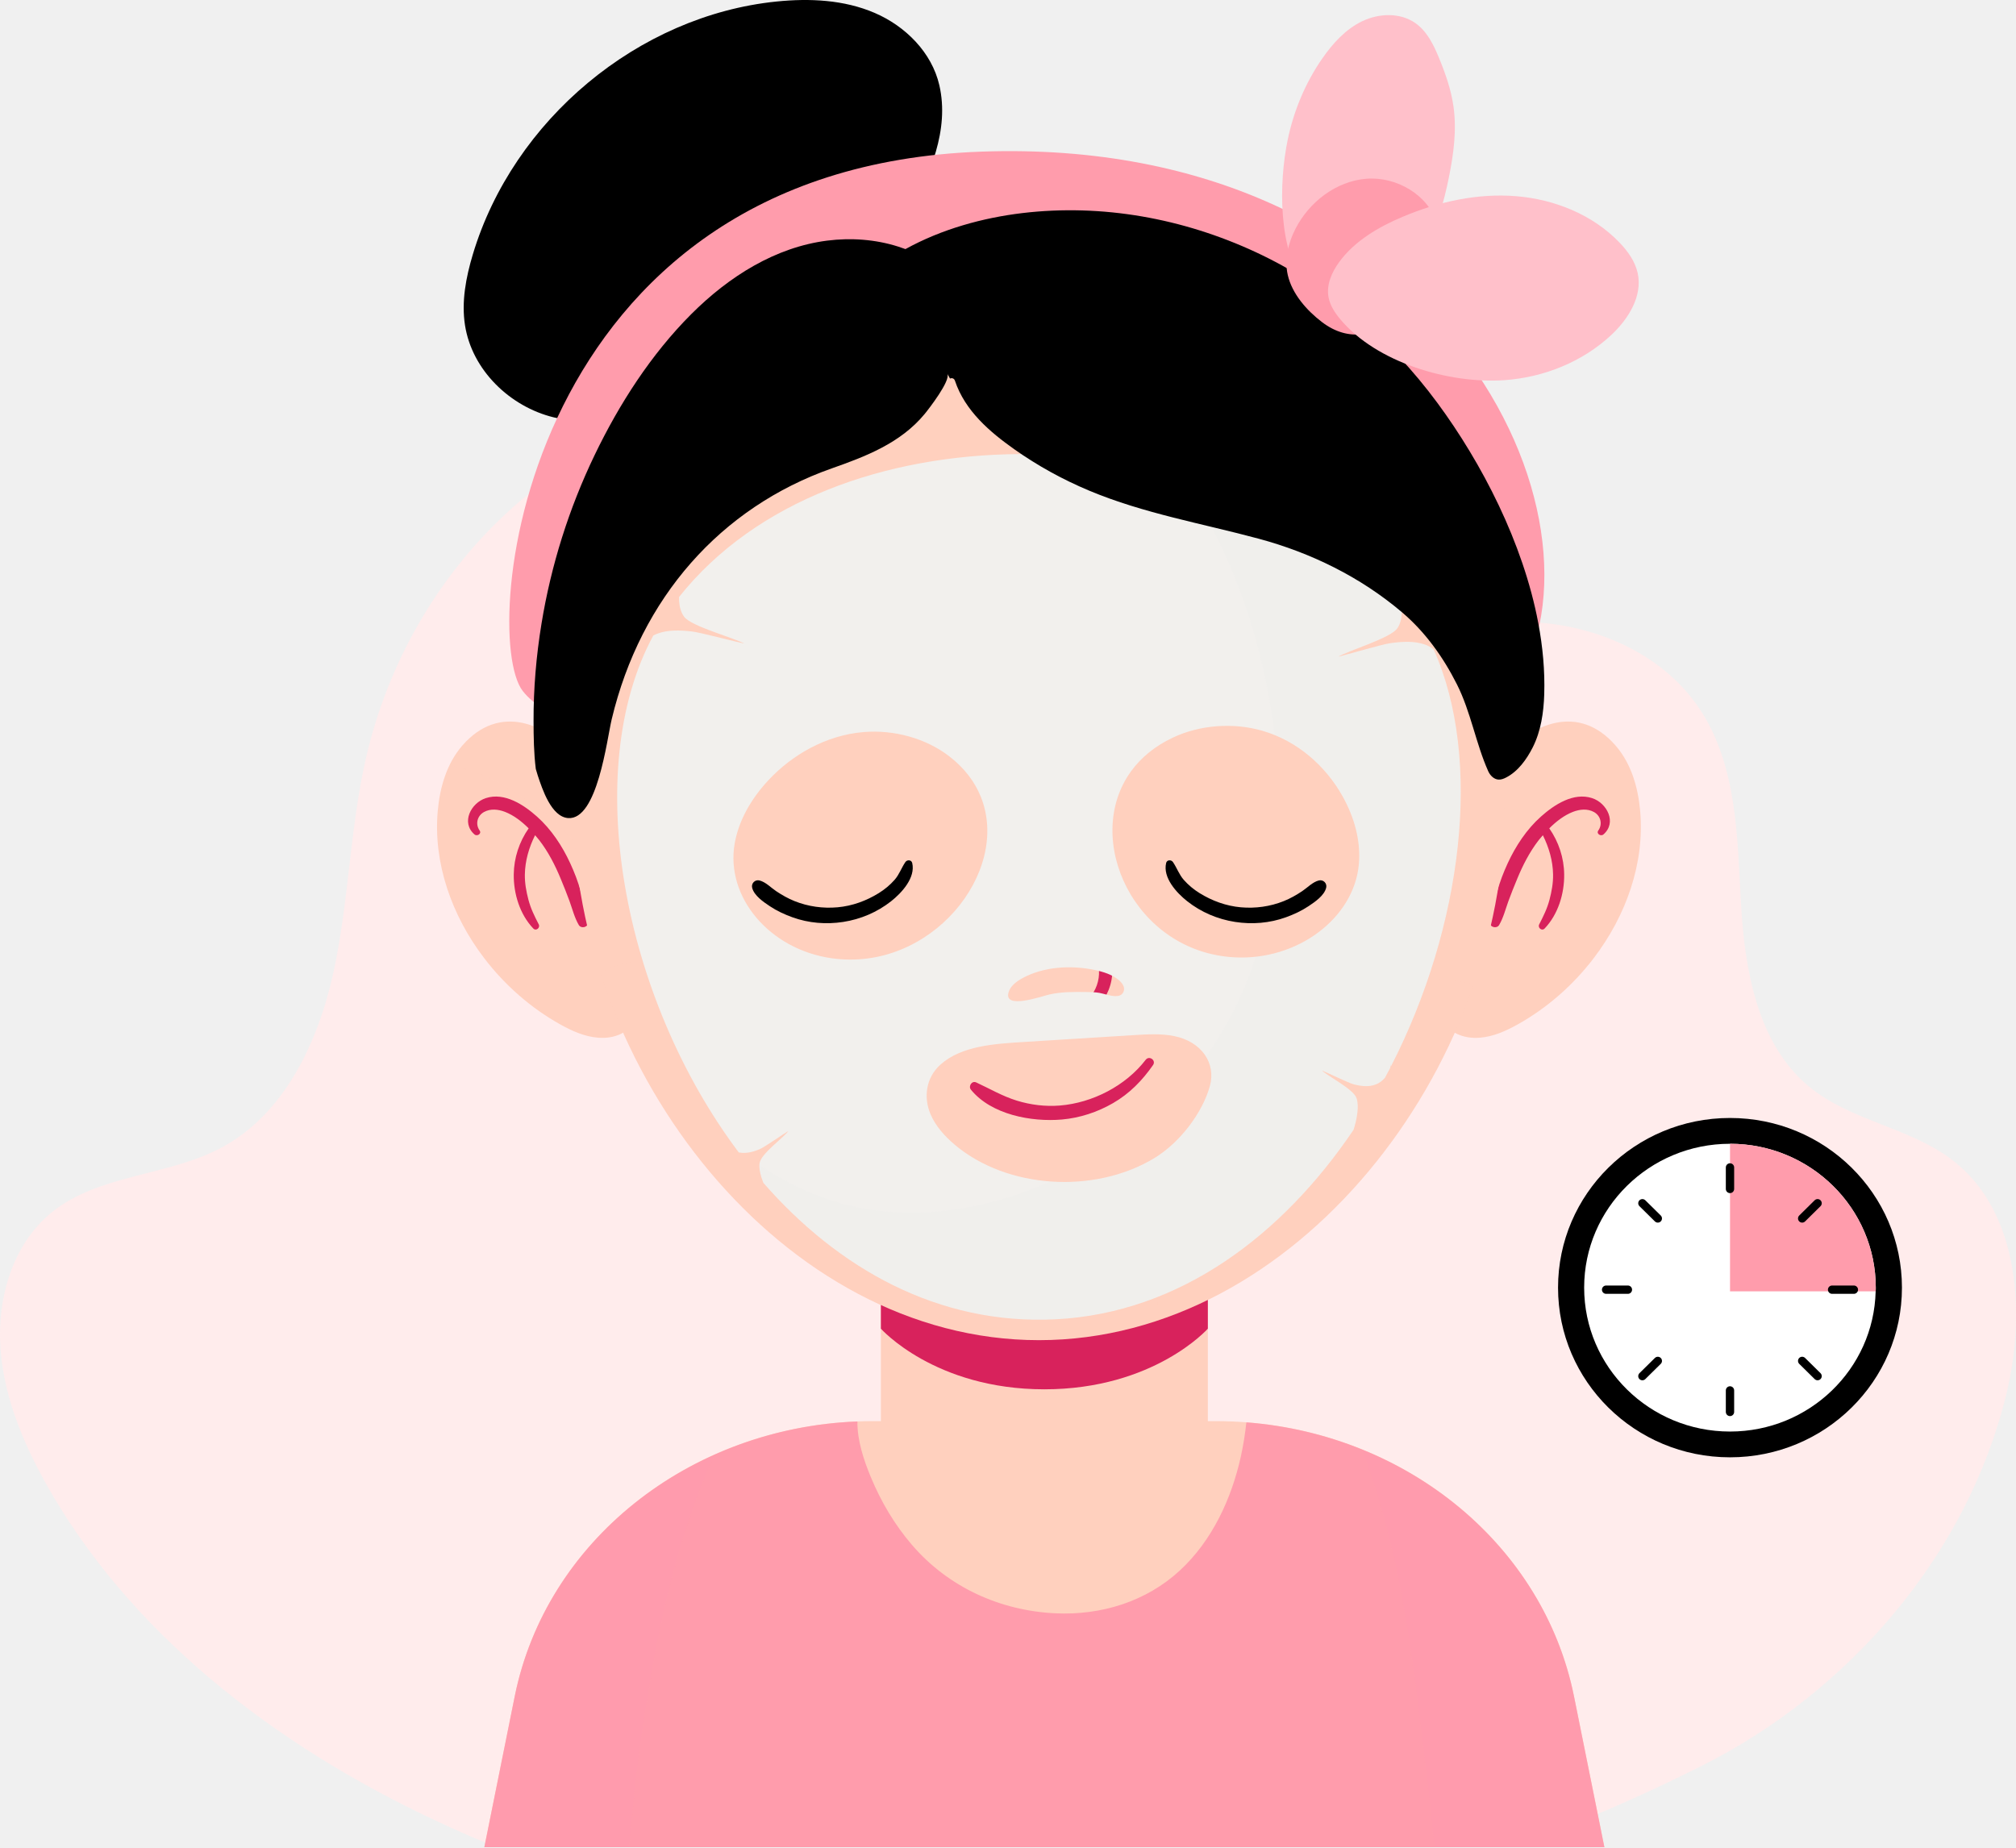
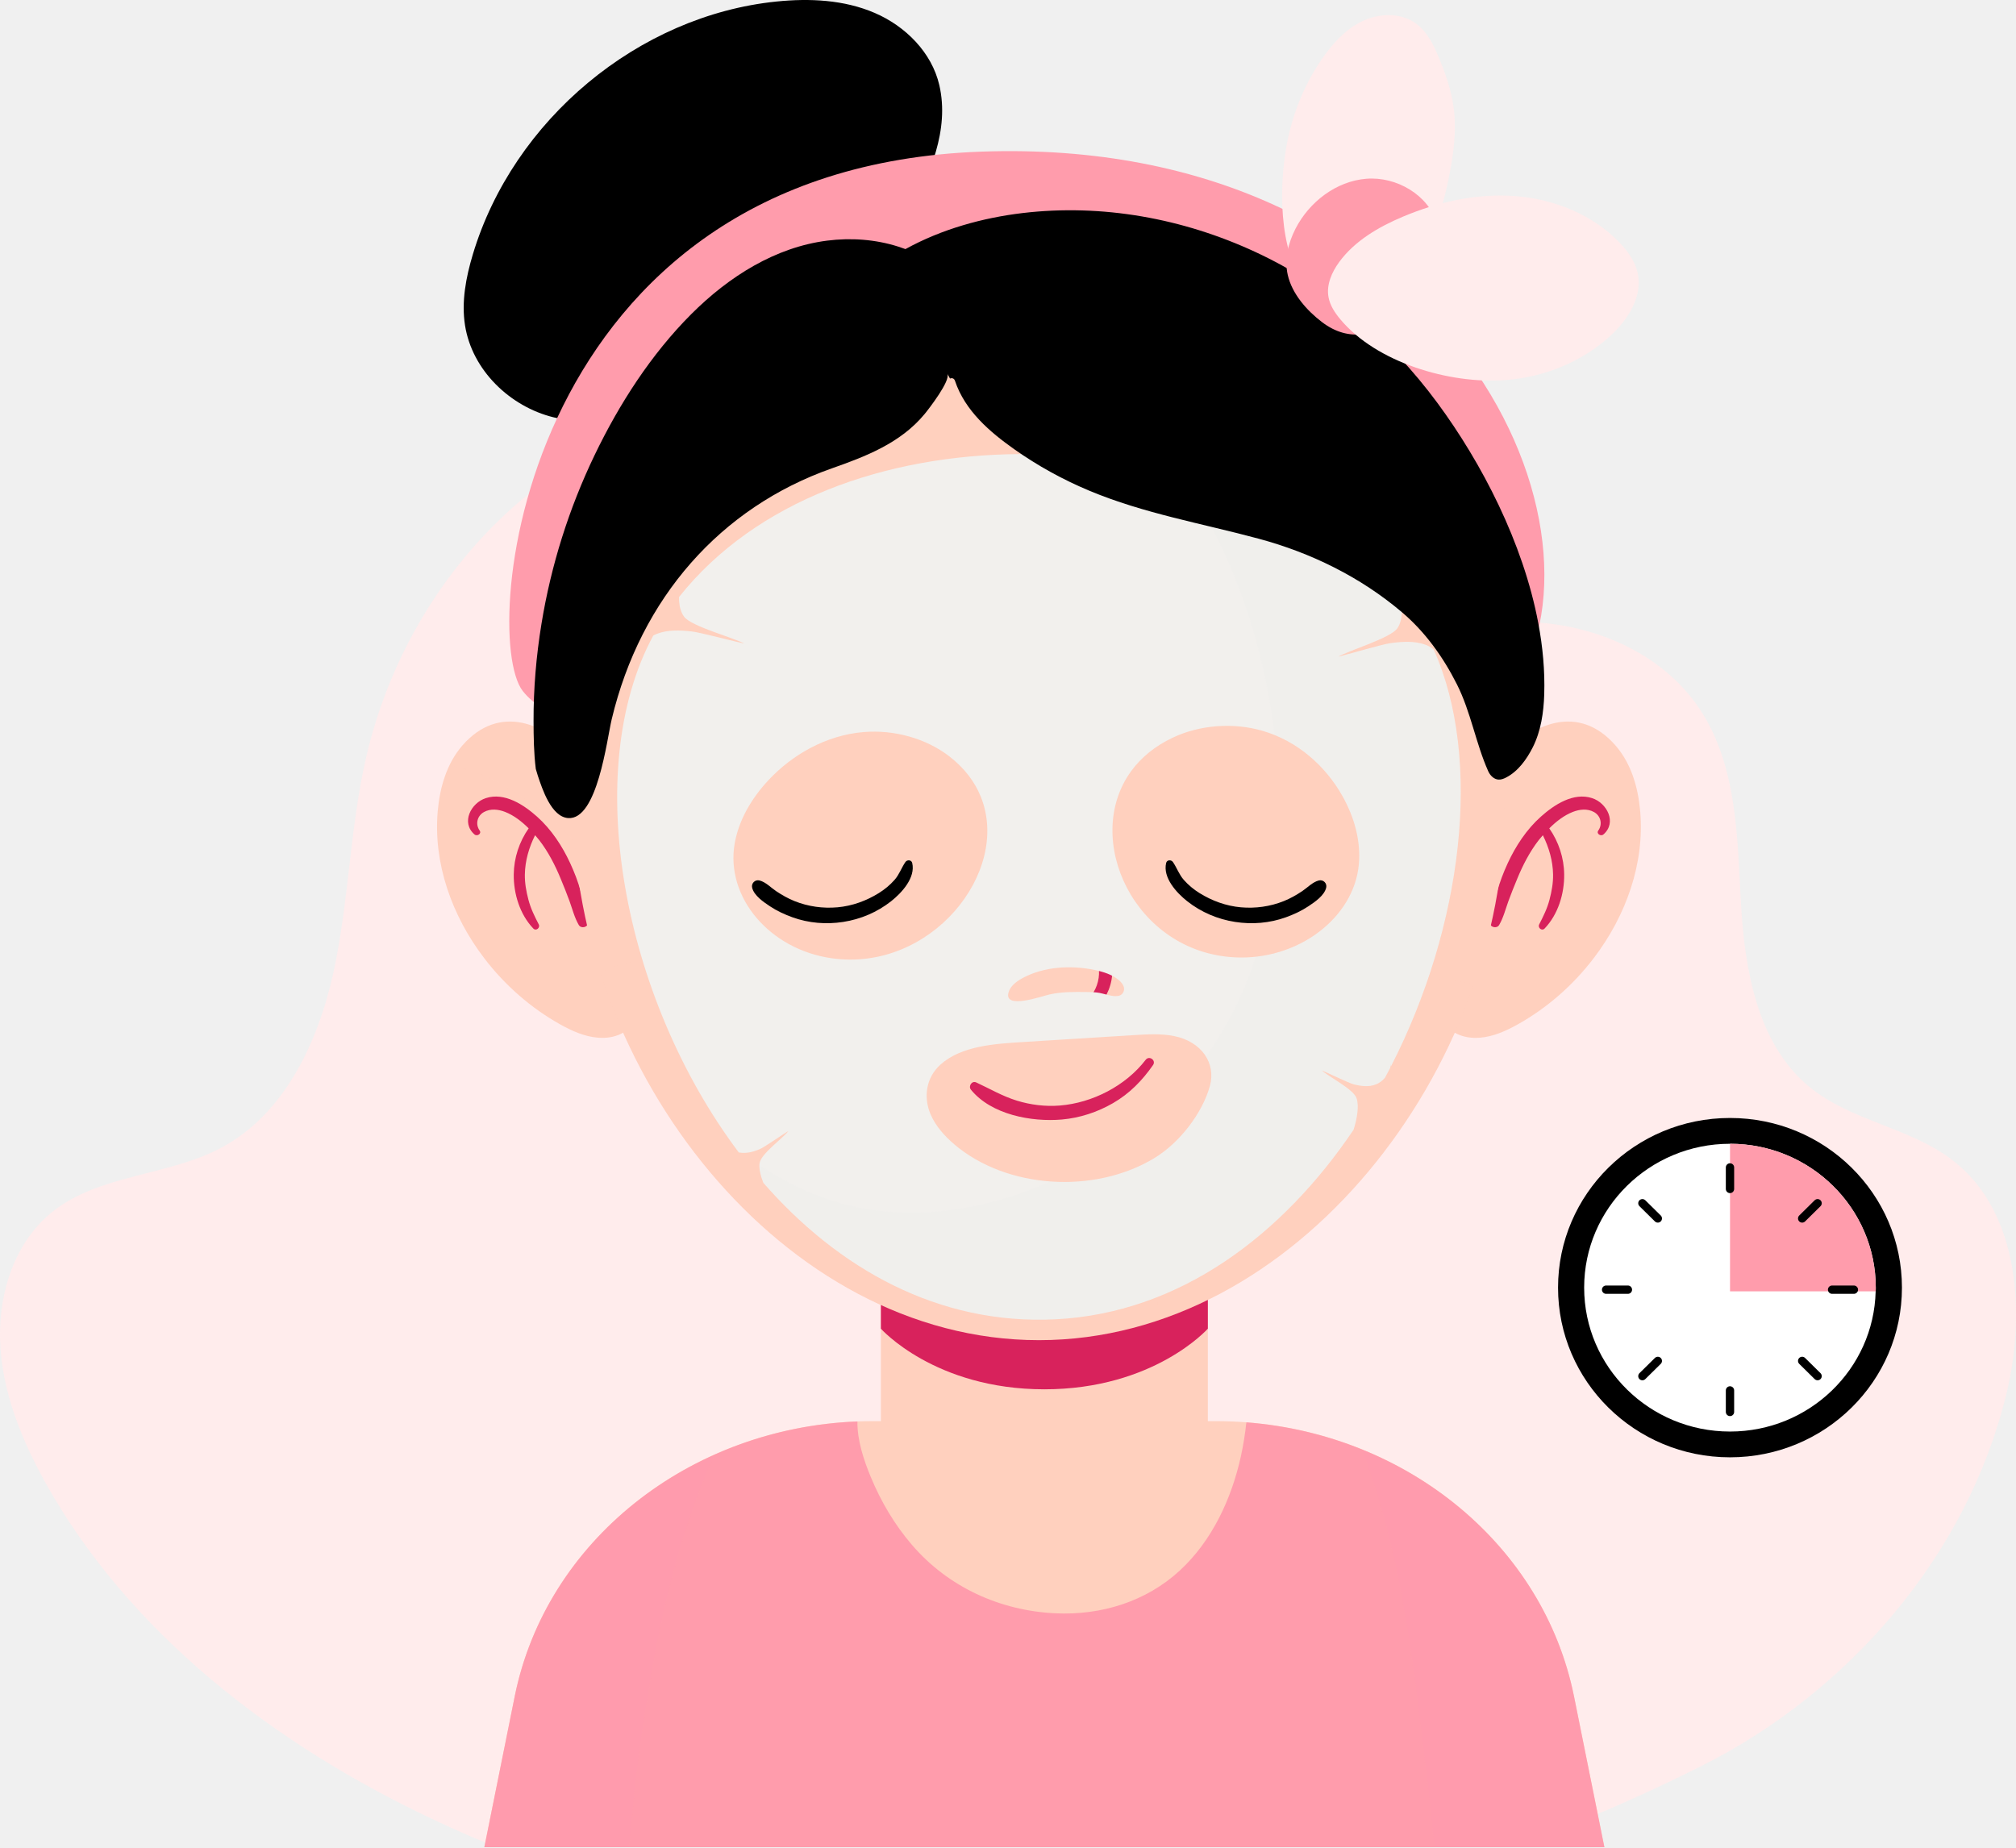
<svg xmlns="http://www.w3.org/2000/svg" width="323" height="296" viewBox="0 0 323 296" fill="none">
  <path d="M321.496 223.213C315.197 249.39 296.042 271.168 272.778 282.893C265.555 286.529 258.151 289.873 250.6 292.891C247.891 293.964 245.183 295.018 242.439 296H79.516C77.121 295.018 74.745 294 72.389 292.927C46.268 281.148 22.508 263.496 8.472 239.664C4.216 232.429 0.718 224.54 0.091 216.268C-0.537 208.015 2.06 199.326 8.286 194.272C15.84 188.146 26.854 188.492 35.456 183.911C45.476 178.566 50.912 167.205 53.415 155.861C55.903 144.518 56.051 132.647 58.666 121.34C62.146 106.27 70.066 92.491 81.173 82.202C93.938 70.331 112.874 63.169 129.47 70.077C140.89 74.84 149.106 85.201 157.523 94.527C165.943 103.834 176.183 113.033 188.34 113.923C197.163 114.578 205.433 110.706 213.446 107.288C223.171 103.144 233.394 99.508 244.096 99.653C254.818 99.799 266.163 104.38 272.297 113.578C278.322 122.613 278.339 134.047 278.93 144.736C279.538 155.425 281.562 167.314 289.908 174.169C296.611 179.675 305.933 180.62 312.802 185.892C323.872 194.345 324.407 211.088 321.496 223.213Z" fill="#FFECEC" />
  <path d="M257.052 296H77.6L82.468 271.837C87.616 246.269 111.728 227.726 139.831 227.726H194.823C222.926 227.726 247.038 246.269 252.186 271.837L257.052 296Z" fill="#FFD0BE" />
  <path d="M193.519 233.163C193.519 233.163 191.087 239.455 167.326 239.455C143.568 239.455 141.135 233.163 141.135 233.163V190.045H193.519V233.163Z" fill="#FFD0BE" />
  <path d="M193.519 212.909C193.519 212.909 184.902 222.625 167.326 222.625C149.752 222.625 141.135 212.909 141.135 212.909V190.046H193.519V212.909Z" fill="#D8225C" />
  <path d="M252.186 271.837C247.336 247.759 225.671 229.919 199.693 227.921C199.492 229.762 199.203 231.6 198.8 233.422C197.299 240.177 194.202 246.892 189.019 251.671C183.624 256.648 176.424 258.859 169.105 258.519C160.207 258.101 151.929 254.311 146.14 247.585C143.338 244.333 141.159 240.64 139.523 236.696C138.385 233.951 137.339 230.813 137.374 227.777C110.332 228.823 87.465 247.016 82.466 271.837L77.6 296H257.052L252.186 271.837Z" fill="#FF9CAC" />
  <g opacity="0.38">
    <g opacity="0.38">
      <path opacity="0.38" d="M220.855 240.138C224.953 253.767 226.602 268.035 228.26 282.112C228.803 286.737 229.335 291.365 229.8 295.999H257.055L252.191 271.836C248.549 253.761 235.432 239.204 218.129 232.223C219.148 234.817 220.05 237.461 220.855 240.138Z" fill="#FF9CAC" />
    </g>
    <g opacity="0.38">
      <path opacity="0.38" d="M105.13 264.168C106.5 256.934 108.252 249.763 110.652 242.793C111.783 239.512 113.06 236.278 114.473 233.104C98.193 240.385 85.964 254.488 82.47 271.837L77.603 296H100.833C101.667 285.322 103.137 274.686 105.13 264.168Z" fill="#FF9CAC" />
    </g>
  </g>
-   <path d="M150.502 13.666C149.294 8.394 145.059 4.186 140.145 2.072C135.232 -0.044 129.715 -0.297 124.405 0.245C102.273 2.497 82.236 19.187 75.756 40.765C74.651 44.444 73.909 48.333 74.504 52.13C75.631 59.325 81.719 65.173 88.704 66.875C93.909 68.142 98.984 66.844 103.939 65.21C114.55 61.705 124.683 57.218 133.156 49.691C138.124 45.279 142.342 40.003 145.589 34.172C148.99 28.067 152.143 20.814 150.502 13.666Z" fill="black" />
+   <path d="M150.502 13.666C149.294 8.395 145.059 4.186 140.145 2.072C135.232 -0.044 129.715 -0.297 124.405 0.245C102.273 2.497 82.236 19.187 75.756 40.765C74.651 44.444 73.909 48.333 74.504 52.13C75.631 59.325 81.719 65.173 88.704 66.875C93.909 68.142 98.984 66.844 103.939 65.21C114.55 61.705 124.683 57.218 133.156 49.691C138.124 45.279 142.342 40.003 145.589 34.172C148.99 28.067 152.143 20.814 150.502 13.666Z" fill="black" />
  <path d="M77.583 153.545C72.374 146.721 69.41 138.321 70.13 130.011C70.46 126.223 71.547 122.371 74.089 119.453C79.965 112.707 87.543 115.788 92.463 121.649C100.873 131.665 105.474 144.47 104.152 157.272C103.684 161.802 101.435 166.73 95.802 166.281C93.632 166.107 91.6 165.183 89.718 164.13C85.025 161.504 80.86 157.835 77.583 153.545Z" fill="#FFD0BE" />
  <g opacity="0.41">
    <g opacity="0.41">
      <path opacity="0.41" d="M77.389 124.245C87.833 128.812 95.444 137.037 99.913 147.316C101.462 150.886 102.882 155.041 103.794 159.364C103.956 158.67 104.076 157.968 104.148 157.272C105.47 144.471 100.869 131.666 92.46 121.649C87.54 115.79 79.961 112.707 74.085 119.453C73.21 120.457 72.517 121.577 71.961 122.762C73.821 122.925 75.759 123.533 77.389 124.245Z" fill="#FFD0BE" />
    </g>
  </g>
  <path d="M93.04 142.851C92.618 141.293 92.033 139.786 91.355 138.319C90.08 135.558 88.325 132.889 86.031 130.846C83.913 128.957 80.828 126.919 77.84 127.892C75.453 128.668 73.825 131.806 76.022 133.713C76.442 134.076 77.21 133.593 76.847 133.084C76.127 132.075 76.451 130.722 77.542 130.12C78.586 129.542 79.833 129.679 80.905 130.093C82.322 130.644 83.587 131.627 84.7 132.736C83.189 134.905 82.342 137.468 82.312 140.121C82.276 143.189 83.278 146.518 85.446 148.786C85.893 149.253 86.591 148.659 86.317 148.123C85.643 146.814 85.035 145.596 84.663 144.172C84.313 142.827 84.068 141.518 84.092 140.121C84.131 137.917 84.753 135.799 85.728 133.838C85.95 134.1 86.186 134.36 86.391 134.623C87.848 136.503 88.945 138.652 89.846 140.839C90.331 142.022 90.823 143.216 91.255 144.42C91.712 145.69 92.046 147.037 92.725 148.212C93.105 148.868 94.237 148.603 94.201 147.817C94.118 146.125 93.48 144.48 93.04 142.851Z" fill="#D8225C" />
  <path d="M255.336 153.545C260.545 146.721 263.509 138.321 262.789 130.011C262.459 126.223 261.372 122.371 258.83 119.453C252.954 112.707 245.377 115.788 240.457 121.649C232.046 131.665 227.445 144.47 228.767 157.272C229.237 161.802 231.484 166.73 237.117 166.281C239.289 166.107 241.321 165.183 243.201 164.13C247.895 161.504 252.059 157.835 255.336 153.545Z" fill="#FFD0BE" />
  <g opacity="0.41">
    <g opacity="0.41">
      <path opacity="0.41" d="M255.34 153.545C260.549 146.721 263.513 138.321 262.793 130.011C262.463 126.223 261.376 122.371 258.834 119.453C252.958 112.707 245.38 115.788 240.461 121.649C232.05 131.665 227.449 144.47 228.771 157.272C229.241 161.802 231.488 166.73 237.121 166.281C239.293 166.107 241.324 165.183 243.205 164.13C247.898 161.504 252.063 157.835 255.34 153.545Z" fill="#FFD0BE" />
    </g>
  </g>
  <path d="M239.882 142.851C240.304 141.293 240.89 139.786 241.567 138.319C242.844 135.558 244.597 132.889 246.893 130.846C249.009 128.957 252.094 126.919 255.082 127.892C257.469 128.668 259.098 131.806 256.9 133.713C256.48 134.076 255.712 133.593 256.075 133.084C256.795 132.075 256.471 130.722 255.38 130.12C254.336 129.542 253.089 129.679 252.017 130.093C250.6 130.644 249.335 131.627 248.223 132.736C249.733 134.905 250.582 137.468 250.61 140.121C250.647 143.189 249.645 146.518 247.477 148.786C247.029 149.253 246.331 148.659 246.607 148.123C247.279 146.814 247.887 145.596 248.259 144.172C248.609 142.827 248.854 141.518 248.83 140.121C248.794 137.917 248.169 135.799 247.195 133.838C246.972 134.1 246.738 134.36 246.532 134.623C245.075 136.503 243.977 138.652 243.078 140.839C242.592 142.022 242.1 143.216 241.667 144.42C241.21 145.69 240.877 147.037 240.197 148.212C239.819 148.868 238.685 148.603 238.722 147.817C238.804 146.125 239.442 144.48 239.882 142.851Z" fill="#D8225C" />
  <path d="M83.733 110.699C76.722 101.552 83.499 26.907 157.248 24.297C230.997 21.683 259.7 83.268 242.682 110.148C225.662 137.027 97.542 128.721 83.733 110.699Z" fill="#FF9CAC" />
  <path d="M241.081 129.245C241.081 171.238 207.673 214.75 166.46 214.75C125.25 214.75 91.842 171.238 91.842 129.245C91.842 87.255 125.25 53.216 166.46 53.216C207.673 53.216 241.081 87.255 241.081 129.245Z" fill="#FFD0BE" />
  <path d="M183.557 169.827C180.358 173.989 175.036 176.733 169.796 177.153C167.484 177.339 165.121 177.048 162.91 176.366C160.593 175.65 158.58 174.454 156.405 173.449C155.703 173.125 155.115 174.061 155.557 174.608C158.807 178.609 165.241 179.818 170.138 179.393C173.008 179.142 175.837 178.208 178.319 176.772C180.988 175.228 182.994 173.161 184.738 170.665C185.268 169.904 184.125 169.091 183.557 169.827Z" fill="#D8225C" />
  <path d="M176.583 150.96C174.255 148.135 170.039 147.59 166.839 149.128C166.71 144.688 166.784 140.242 167.193 135.819C167.438 133.196 167.869 130.604 168.189 127.991C168.51 125.403 169.182 122.856 169.423 120.262C169.525 119.189 168.022 119.193 167.675 120.027C166.683 122.434 166.224 125.121 165.666 127.655C165.1 130.224 164.826 132.901 164.564 135.516C164.028 140.862 163.94 146.228 164.244 151.593C164.303 152.66 165.673 153.381 166.491 152.512C168.6 150.271 172.533 149.975 174.736 152.294C177.005 154.685 176.268 158.889 173.629 160.689C172.612 161.38 173.551 163.023 174.609 162.343C178.346 159.938 179.464 154.456 176.583 150.96Z" fill="#D8225C" />
  <path d="M211.3 141.086C210.307 141.335 209.48 142.235 208.638 142.797C207.706 143.42 206.717 143.984 205.671 144.4C203.499 145.269 201.132 145.596 198.8 145.387C196.45 145.178 194.183 144.349 192.193 143.113C191.25 142.528 190.394 141.821 189.664 140.992C188.903 140.128 188.563 139.068 187.929 138.138C187.656 137.738 186.964 137.758 186.839 138.278C186.268 140.635 188.517 143.079 190.22 144.42C192.436 146.167 195.094 147.301 197.898 147.732C200.62 148.152 203.415 147.927 206.012 146.992C207.277 146.536 208.521 145.962 209.64 145.215C210.685 144.518 212.169 143.515 212.479 142.25C212.65 141.544 212.022 140.908 211.3 141.086Z" fill="black" />
  <path d="M121.687 141.086C122.68 141.335 123.507 142.235 124.349 142.797C125.281 143.42 126.27 143.984 127.316 144.4C129.488 145.269 131.855 145.596 134.187 145.387C136.539 145.178 138.805 144.349 140.796 143.113C141.737 142.528 142.594 141.821 143.325 140.992C144.084 140.128 144.425 139.068 145.058 138.138C145.331 137.738 146.024 137.758 146.151 138.278C146.72 140.635 144.471 143.079 142.767 144.42C140.551 146.167 137.893 147.301 135.091 147.732C132.367 148.152 129.573 147.927 126.976 146.992C125.71 146.536 124.467 145.962 123.347 145.215C122.304 144.518 120.818 143.515 120.508 142.25C120.339 141.544 120.965 140.908 121.687 141.086Z" fill="black" />
  <g opacity="0.15">
    <g opacity="0.15">
      <path opacity="0.15" d="M147.173 209.475C147.548 194.567 144.089 179.117 133.183 167.925C128.06 162.664 121.333 158.603 114.343 156.032C110.746 154.707 106.925 153.747 103.046 153.918C100.945 154.013 98.246 154.649 96.174 155.914C104.347 181.233 123.387 203.386 147.088 211.473C147.121 210.804 147.154 210.137 147.173 209.475Z" fill="#FFC0CA" />
    </g>
    <g opacity="0.15">
      <path opacity="0.15" d="M231.809 156.983C223.562 156.133 215.837 158.161 208.905 161.852C206.166 163.809 203.597 165.993 201.213 168.376C192.002 177.576 185.923 189.234 185.337 202.102C185.192 205.255 185.337 208.401 185.685 211.53C208.902 203.675 227.662 182.311 236.154 157.678C234.723 157.383 233.277 157.134 231.809 156.983Z" fill="#FFC0CA" />
    </g>
  </g>
-   <path d="M217.712 138.521C216.918 147.145 207.874 153.938 197.803 153.406C181.719 152.553 173.366 134.391 181.224 123.58C182.786 121.435 184.985 119.579 187.892 118.205C192.224 116.156 197.56 115.745 202.246 117.098C207.993 118.754 212.466 122.879 215.098 127.58C216.997 130.973 218.056 134.767 217.712 138.521ZM193.843 174.044C192.67 178.263 189.096 183.097 184.847 185.64C175.269 191.37 161.338 190.488 152.975 183.44C151.321 182.044 149.883 180.415 149.087 178.541C147.952 175.869 148.328 172.72 150.664 170.608C154.031 167.56 159.45 167.254 164.022 166.969C169.914 166.602 175.81 166.234 181.703 165.867C183.856 165.734 186.048 165.602 188.146 166.029C192.486 166.911 194.871 170.345 193.843 174.044ZM133.214 153.548C123.262 152.115 116.224 143.74 117.705 135.184C118.35 131.457 120.37 127.967 123.108 125.029C126.9 120.959 132.334 117.807 138.366 117.307C143.288 116.898 148.376 118.336 152.065 121.172C154.537 123.073 156.197 125.307 157.156 127.701C161.992 139.757 149.109 155.833 133.214 153.548ZM161.57 159.083C161.83 158.043 162.832 157.267 163.878 156.705C167.245 154.9 171.515 154.626 175.37 155.427C176.779 155.72 178.199 156.171 179.24 157.041C179.642 157.378 179.99 157.79 180.078 158.265C180.168 158.741 179.942 159.283 179.443 159.499C179.225 159.596 178.977 159.621 178.733 159.619C177.857 159.616 177.037 159.27 176.18 159.108C175.501 158.981 174.799 158.972 174.105 158.963C172.11 158.937 170.087 158.916 168.157 159.352C166.915 159.632 160.886 161.793 161.57 159.083ZM229.683 104.038C229.268 103.722 228.802 103.46 228.297 103.282C226.575 102.677 224.63 102.808 222.792 103.057C221.412 103.242 215.741 104.929 214.389 105.233C216.157 104.211 222.777 102.259 223.873 100.686C224.396 99.934 224.556 99.036 224.593 98.161C224.628 97.285 224.54 96.409 224.35 95.547C223.501 94.564 222.593 93.638 221.624 92.775C192.163 66.516 133.395 64.705 108.795 95.665C108.799 95.887 108.79 96.111 108.806 96.331C108.875 97.205 109.068 98.099 109.615 98.836C110.768 100.379 117.454 102.153 119.26 103.128C117.898 102.86 112.168 101.326 110.783 101.177C108.935 100.979 106.99 100.899 105.288 101.55C105.076 101.631 104.868 101.728 104.669 101.835C93.013 123.357 99.656 159.757 118.364 184.669C119.543 184.893 120.654 184.58 121.671 184.166C122.487 183.837 125.563 181.659 126.324 181.228C125.513 182.342 121.919 184.867 121.7 186.387C121.595 187.111 121.763 187.921 122.004 188.696C122.093 188.981 122.198 189.263 122.306 189.543C134.292 203.264 150.336 212.361 169.155 211.404C189.078 210.39 205.508 197.861 216.855 181.053C217.155 180.15 217.373 179.219 217.479 178.283C217.568 177.485 217.579 176.662 217.338 175.963C216.829 174.496 212.803 172.515 211.791 171.53C212.626 171.848 216.074 173.557 216.942 173.769C218.098 174.051 219.338 174.231 220.528 173.731C221.031 173.522 221.51 173.153 221.904 172.695C222.184 172.179 222.456 171.659 222.727 171.135C222.782 170.901 222.823 170.663 222.821 170.417L222.843 170.91C234.341 148.483 237.621 121.673 229.683 104.038Z" fill="#F2F0ED" />
+   <path d="M217.712 138.521C216.918 147.145 207.874 153.938 197.803 153.406C181.719 152.553 173.366 134.391 181.224 123.58C182.786 121.435 184.985 119.579 187.892 118.205C192.224 116.156 197.56 115.745 202.246 117.098C207.993 118.754 212.466 122.879 215.098 127.58C216.997 130.973 218.056 134.767 217.712 138.521ZM193.843 174.044C192.67 178.263 189.096 183.097 184.847 185.64C175.269 191.37 161.338 190.488 152.975 183.44C151.321 182.044 149.883 180.415 149.087 178.541C147.952 175.869 148.328 172.72 150.664 170.608C154.031 167.56 159.45 167.254 164.022 166.969C169.914 166.602 175.81 166.234 181.703 165.867C183.856 165.734 186.048 165.602 188.146 166.029C192.486 166.911 194.871 170.345 193.843 174.044ZM133.214 153.548C123.262 152.115 116.224 143.74 117.705 135.184C118.35 131.457 120.37 127.967 123.108 125.029C126.9 120.959 132.334 117.807 138.366 117.307C143.288 116.898 148.376 118.336 152.065 121.172C154.537 123.073 156.197 125.307 157.156 127.701C161.992 139.757 149.109 155.833 133.214 153.548ZM161.57 159.083C161.83 158.043 162.832 157.267 163.878 156.705C167.245 154.9 171.515 154.626 175.37 155.427C176.779 155.72 178.199 156.171 179.24 157.041C179.642 157.378 179.99 157.79 180.078 158.265C180.168 158.741 179.942 159.283 179.443 159.499C179.225 159.596 178.977 159.621 178.733 159.619C177.857 159.616 177.037 159.27 176.18 159.108C175.501 158.981 174.799 158.972 174.105 158.963C172.11 158.937 170.087 158.916 168.157 159.352C166.915 159.632 160.886 161.793 161.57 159.083ZM229.683 104.038C229.268 103.722 228.802 103.46 228.297 103.282C226.575 102.677 224.63 102.808 222.792 103.057C221.412 103.242 215.741 104.929 214.389 105.233C216.157 104.211 222.777 102.259 223.873 100.686C224.396 99.934 224.556 99.036 224.593 98.161C224.628 97.285 224.54 96.409 224.35 95.547C223.501 94.564 222.593 93.638 221.624 92.775C192.163 66.516 133.395 64.706 108.795 95.665C108.799 95.887 108.79 96.111 108.806 96.331C108.875 97.205 109.068 98.1 109.615 98.836C110.768 100.379 117.454 102.153 119.26 103.128C117.898 102.86 112.168 101.326 110.783 101.177C108.935 100.979 106.99 100.899 105.288 101.55C105.076 101.631 104.868 101.728 104.669 101.835C93.013 123.357 99.656 159.757 118.364 184.669C119.543 184.893 120.654 184.58 121.671 184.166C122.487 183.837 125.563 181.659 126.324 181.228C125.513 182.342 121.919 184.867 121.7 186.387C121.595 187.111 121.763 187.921 122.004 188.696C122.093 188.981 122.198 189.263 122.306 189.543C134.292 203.264 150.336 212.361 169.155 211.404C189.078 210.39 205.508 197.861 216.855 181.053C217.155 180.15 217.373 179.219 217.479 178.283C217.568 177.485 217.579 176.662 217.338 175.963C216.829 174.496 212.803 172.515 211.791 171.53C212.626 171.848 216.074 173.557 216.942 173.769C218.098 174.051 219.338 174.231 220.528 173.731C221.031 173.522 221.51 173.153 221.904 172.695C222.184 172.179 222.456 171.659 222.727 171.135C222.782 170.901 222.823 170.663 222.821 170.417L222.843 170.91C234.341 148.483 237.621 121.673 229.683 104.038Z" fill="#F2F0ED" />
  <g opacity="0.24">
    <g opacity="0.24">
      <path opacity="0.24" d="M229.686 104.038C229.272 103.722 228.804 103.46 228.301 103.282C226.579 102.677 224.634 102.808 222.796 103.057C221.416 103.242 215.744 104.929 214.392 105.233C216.161 104.211 222.781 102.259 223.877 100.684C224.4 99.934 224.56 99.036 224.595 98.161C224.632 97.285 224.544 96.409 224.354 95.547C223.505 94.564 222.597 93.637 221.628 92.775C212.755 84.864 201.215 79.192 188.758 75.945C194.212 83.38 198.078 92.11 200.635 100.657C202.28 106.16 203.49 111.926 204.192 117.778C209.003 119.725 212.773 123.422 215.102 127.58C217.001 130.972 218.06 134.765 217.715 138.521C217.012 146.165 209.826 152.359 201.189 153.3C199.316 158.979 196.676 164.369 193.184 169.29C194.037 170.666 194.326 172.321 193.847 174.044C192.674 178.263 189.1 183.097 184.851 185.64C179.988 188.548 174.002 189.745 168.19 189.303C159.26 193.286 149.385 195.224 139.8 193.857C133.104 192.904 127.202 190.274 121.711 186.703C121.682 187.345 121.802 188.029 122.008 188.694C122.096 188.981 122.201 189.263 122.31 189.543C134.298 203.264 150.339 212.361 169.159 211.404C189.082 210.39 205.512 197.86 216.859 181.053C217.159 180.15 217.376 179.217 217.483 178.283C217.572 177.483 217.583 176.662 217.341 175.962C216.833 174.496 212.806 172.515 211.795 171.53C212.63 171.848 216.078 173.557 216.945 173.768C218.102 174.051 219.342 174.229 220.532 173.731C221.035 173.522 221.514 173.153 221.908 172.695C222.188 172.177 222.46 171.657 222.731 171.135C222.786 170.899 222.827 170.661 222.825 170.417L222.847 170.91C234.345 148.483 237.625 121.673 229.686 104.038Z" fill="#AFBEF0" />
    </g>
  </g>
-   <path d="M246.461 99.844C244.031 86.943 237.389 74.18 230.327 64.601C222.618 54.145 212.655 45.737 201.198 40.407C189.58 35.001 176.605 32.622 163.791 34.145C157.519 34.894 150.899 36.694 145.069 39.915C144.677 39.771 144.284 39.637 143.899 39.513C140.261 38.355 136.325 38.075 132.512 38.56C124.26 39.615 116.824 44.26 110.744 50.346C104.359 56.735 99.233 64.676 95.256 72.949C91.165 81.458 88.288 90.58 86.759 99.935C85.912 105.108 85.472 110.329 85.485 115.552C85.492 118.059 85.527 120.677 85.844 123.216C85.949 123.572 86.046 123.931 86.164 124.281C86.892 126.47 88.336 130.882 91.016 131.089C95.71 131.451 97.227 118.526 98.006 115.259C102.652 95.797 115.47 81.313 133.284 75.047C138.664 73.154 144.281 71.016 148.136 66.35C148.812 65.53 152.341 60.975 151.785 59.893C151.919 60.155 152.074 60.404 152.21 60.664C152.485 60.526 152.864 60.604 153.001 61.013C154.616 65.852 158.626 69.244 162.509 71.989C166.27 74.648 170.315 76.866 174.509 78.622C183.288 82.298 192.621 83.88 201.723 86.339C210.001 88.577 217.921 92.422 224.626 98.11C228.306 101.231 231.2 105.241 233.419 109.646C235.665 114.1 236.455 119.139 238.441 123.583C238.754 124.281 239.369 124.883 240.095 124.923C240.513 124.947 240.922 124.787 241.299 124.592C243.2 123.62 244.585 121.709 245.571 119.764C246.884 117.157 247.325 114.167 247.415 111.244C247.531 107.484 247.181 103.66 246.461 99.844Z" fill="black" />
-   <path d="M211.856 9.368C213.538 6.951 215.588 4.676 218.263 3.395C220.934 2.113 224.325 1.993 226.749 3.687C228.635 5.004 229.687 7.176 230.556 9.286C231.595 11.799 232.498 14.386 232.877 17.072C233.411 20.846 232.894 24.689 232.138 28.425C231.319 32.461 230.201 36.496 228.086 40.043C225.019 45.18 214.662 52.848 209.327 46.091C204.687 40.217 204.894 29.268 206.306 22.433C207.27 17.776 209.132 13.291 211.856 9.368Z" fill="#FFC0CA" />
+   <path d="M246.461 99.844C244.031 86.943 237.389 74.18 230.327 64.601C222.618 54.145 212.655 45.737 201.198 40.408C189.58 35.001 176.605 32.622 163.791 34.145C157.519 34.894 150.899 36.694 145.069 39.915C144.677 39.771 144.284 39.637 143.899 39.513C140.261 38.355 136.325 38.075 132.512 38.561C124.26 39.615 116.824 44.26 110.744 50.346C104.359 56.736 99.233 64.676 95.256 72.949C91.165 81.458 88.288 90.58 86.759 99.935C85.912 105.108 85.472 110.329 85.485 115.552C85.492 118.059 85.527 120.677 85.844 123.216C85.949 123.572 86.046 123.931 86.164 124.281C86.892 126.47 88.336 130.882 91.016 131.089C95.709 131.451 97.227 118.526 98.006 115.259C102.652 95.797 115.47 81.313 133.284 75.047C138.664 73.154 144.281 71.017 148.136 66.35C148.812 65.53 152.341 60.975 151.785 59.893C151.919 60.155 152.074 60.404 152.21 60.664C152.485 60.526 152.864 60.604 153.001 61.013C154.616 65.852 158.626 69.244 162.509 71.989C166.27 74.649 170.315 76.866 174.509 78.623C183.288 82.298 192.621 83.88 201.723 86.339C210.001 88.577 217.921 92.422 224.626 98.11C228.306 101.231 231.2 105.241 233.419 109.646C235.665 114.1 236.455 119.139 238.441 123.583C238.754 124.281 239.369 124.883 240.095 124.923C240.513 124.947 240.922 124.787 241.299 124.592C243.2 123.62 244.585 121.709 245.571 119.764C246.884 117.157 247.325 114.167 247.415 111.244C247.531 107.484 247.181 103.66 246.461 99.844Z" fill="black" />
+   <path d="M211.856 9.368C213.538 6.951 215.588 4.676 218.263 3.395C220.934 2.113 224.325 1.993 226.749 3.688C228.635 5.004 229.687 7.176 230.556 9.287C231.595 11.799 232.498 14.386 232.877 17.072C233.411 20.846 232.894 24.689 232.138 28.425C231.319 32.461 230.201 36.496 228.086 40.043C225.019 45.18 214.662 52.848 209.327 46.091C204.687 40.217 204.894 29.268 206.306 22.433C207.27 17.776 209.132 13.291 211.856 9.368Z" fill="#FFECEC" />
  <path d="M206.325 44.067C205.755 41.575 206.393 38.933 207.562 36.652C209.754 32.371 214.066 29.032 218.911 28.644C223.755 28.257 228.861 31.244 230.235 35.845C231.784 41.031 228.596 47.026 224.663 50.388C220.616 53.843 216.151 54.925 211.795 51.604C209.366 49.751 207.012 47.088 206.325 44.067Z" fill="#FF9CAC" />
-   <path d="M214.738 51.159C213.871 50.121 213.097 48.951 212.854 47.627C212.486 45.64 213.37 43.619 214.569 41.981C217.063 38.583 220.88 36.358 224.79 34.713C230.493 32.315 236.722 30.939 242.899 31.436C249.077 31.932 255.192 34.41 259.456 38.849C260.803 40.248 261.981 41.886 262.392 43.775C263.184 47.42 260.937 51.066 258.202 53.637C253.606 57.956 247.389 60.472 241.058 60.917C232.213 61.541 220.548 58.116 214.738 51.159Z" fill="#FFC0CA" />
+   <path d="M214.738 51.159C213.871 50.121 213.097 48.95 212.854 47.627C212.486 45.64 213.37 43.619 214.569 41.981C217.063 38.583 220.88 36.358 224.79 34.713C230.493 32.315 236.722 30.939 242.899 31.435C249.077 31.932 255.192 34.41 259.456 38.849C260.803 40.248 261.981 41.886 262.392 43.775C263.184 47.42 260.937 51.066 258.202 53.637C253.606 57.956 247.389 60.472 241.058 60.917C232.213 61.541 220.548 58.116 214.738 51.159Z" fill="#FFECEC" />
  <path d="M304.726 206.335C304.726 221.351 292.392 233.523 277.176 233.523C261.961 233.523 249.627 221.351 249.627 206.335C249.627 191.318 261.961 179.146 277.176 179.146C292.392 179.146 304.726 191.318 304.726 206.335Z" fill="black" />
  <path d="M300.534 206.327C300.534 206.527 300.534 206.728 300.514 206.93C300.208 219.388 289.865 229.392 277.182 229.392C264.273 229.392 253.811 219.066 253.811 206.327C253.811 193.609 264.273 183.28 277.182 183.28C290.068 183.28 300.534 193.609 300.534 206.327Z" fill="white" />
  <path d="M300.534 206.326C300.534 206.526 300.534 206.728 300.514 206.93H277.182V183.279C290.068 183.279 300.534 193.608 300.534 206.326Z" fill="#FF9CAC" />
  <path d="M277.176 187.071V190.519" stroke="black" stroke-width="1.333" stroke-miterlimit="10" stroke-linecap="round" stroke-linejoin="round" />
  <path d="M277.176 222.803V226.251" stroke="black" stroke-width="1.333" stroke-miterlimit="10" stroke-linecap="round" stroke-linejoin="round" />
  <path d="M297.026 206.66H293.533" stroke="black" stroke-width="1.333" stroke-miterlimit="10" stroke-linecap="round" stroke-linejoin="round" />
  <path d="M260.82 206.66H257.326" stroke="black" stroke-width="1.333" stroke-miterlimit="10" stroke-linecap="round" stroke-linejoin="round" />
  <path d="M291.21 192.808L288.74 195.248" stroke="black" stroke-width="1.333" stroke-miterlimit="10" stroke-linecap="round" stroke-linejoin="round" />
  <path d="M265.613 218.075L263.141 220.513" stroke="black" stroke-width="1.333" stroke-miterlimit="10" stroke-linecap="round" stroke-linejoin="round" />
  <path d="M291.21 220.512L288.74 218.074" stroke="black" stroke-width="1.333" stroke-miterlimit="10" stroke-linecap="round" stroke-linejoin="round" />
  <path d="M265.613 195.247L263.141 192.808" stroke="black" stroke-width="1.333" stroke-miterlimit="10" stroke-linecap="round" stroke-linejoin="round" />
</svg>
